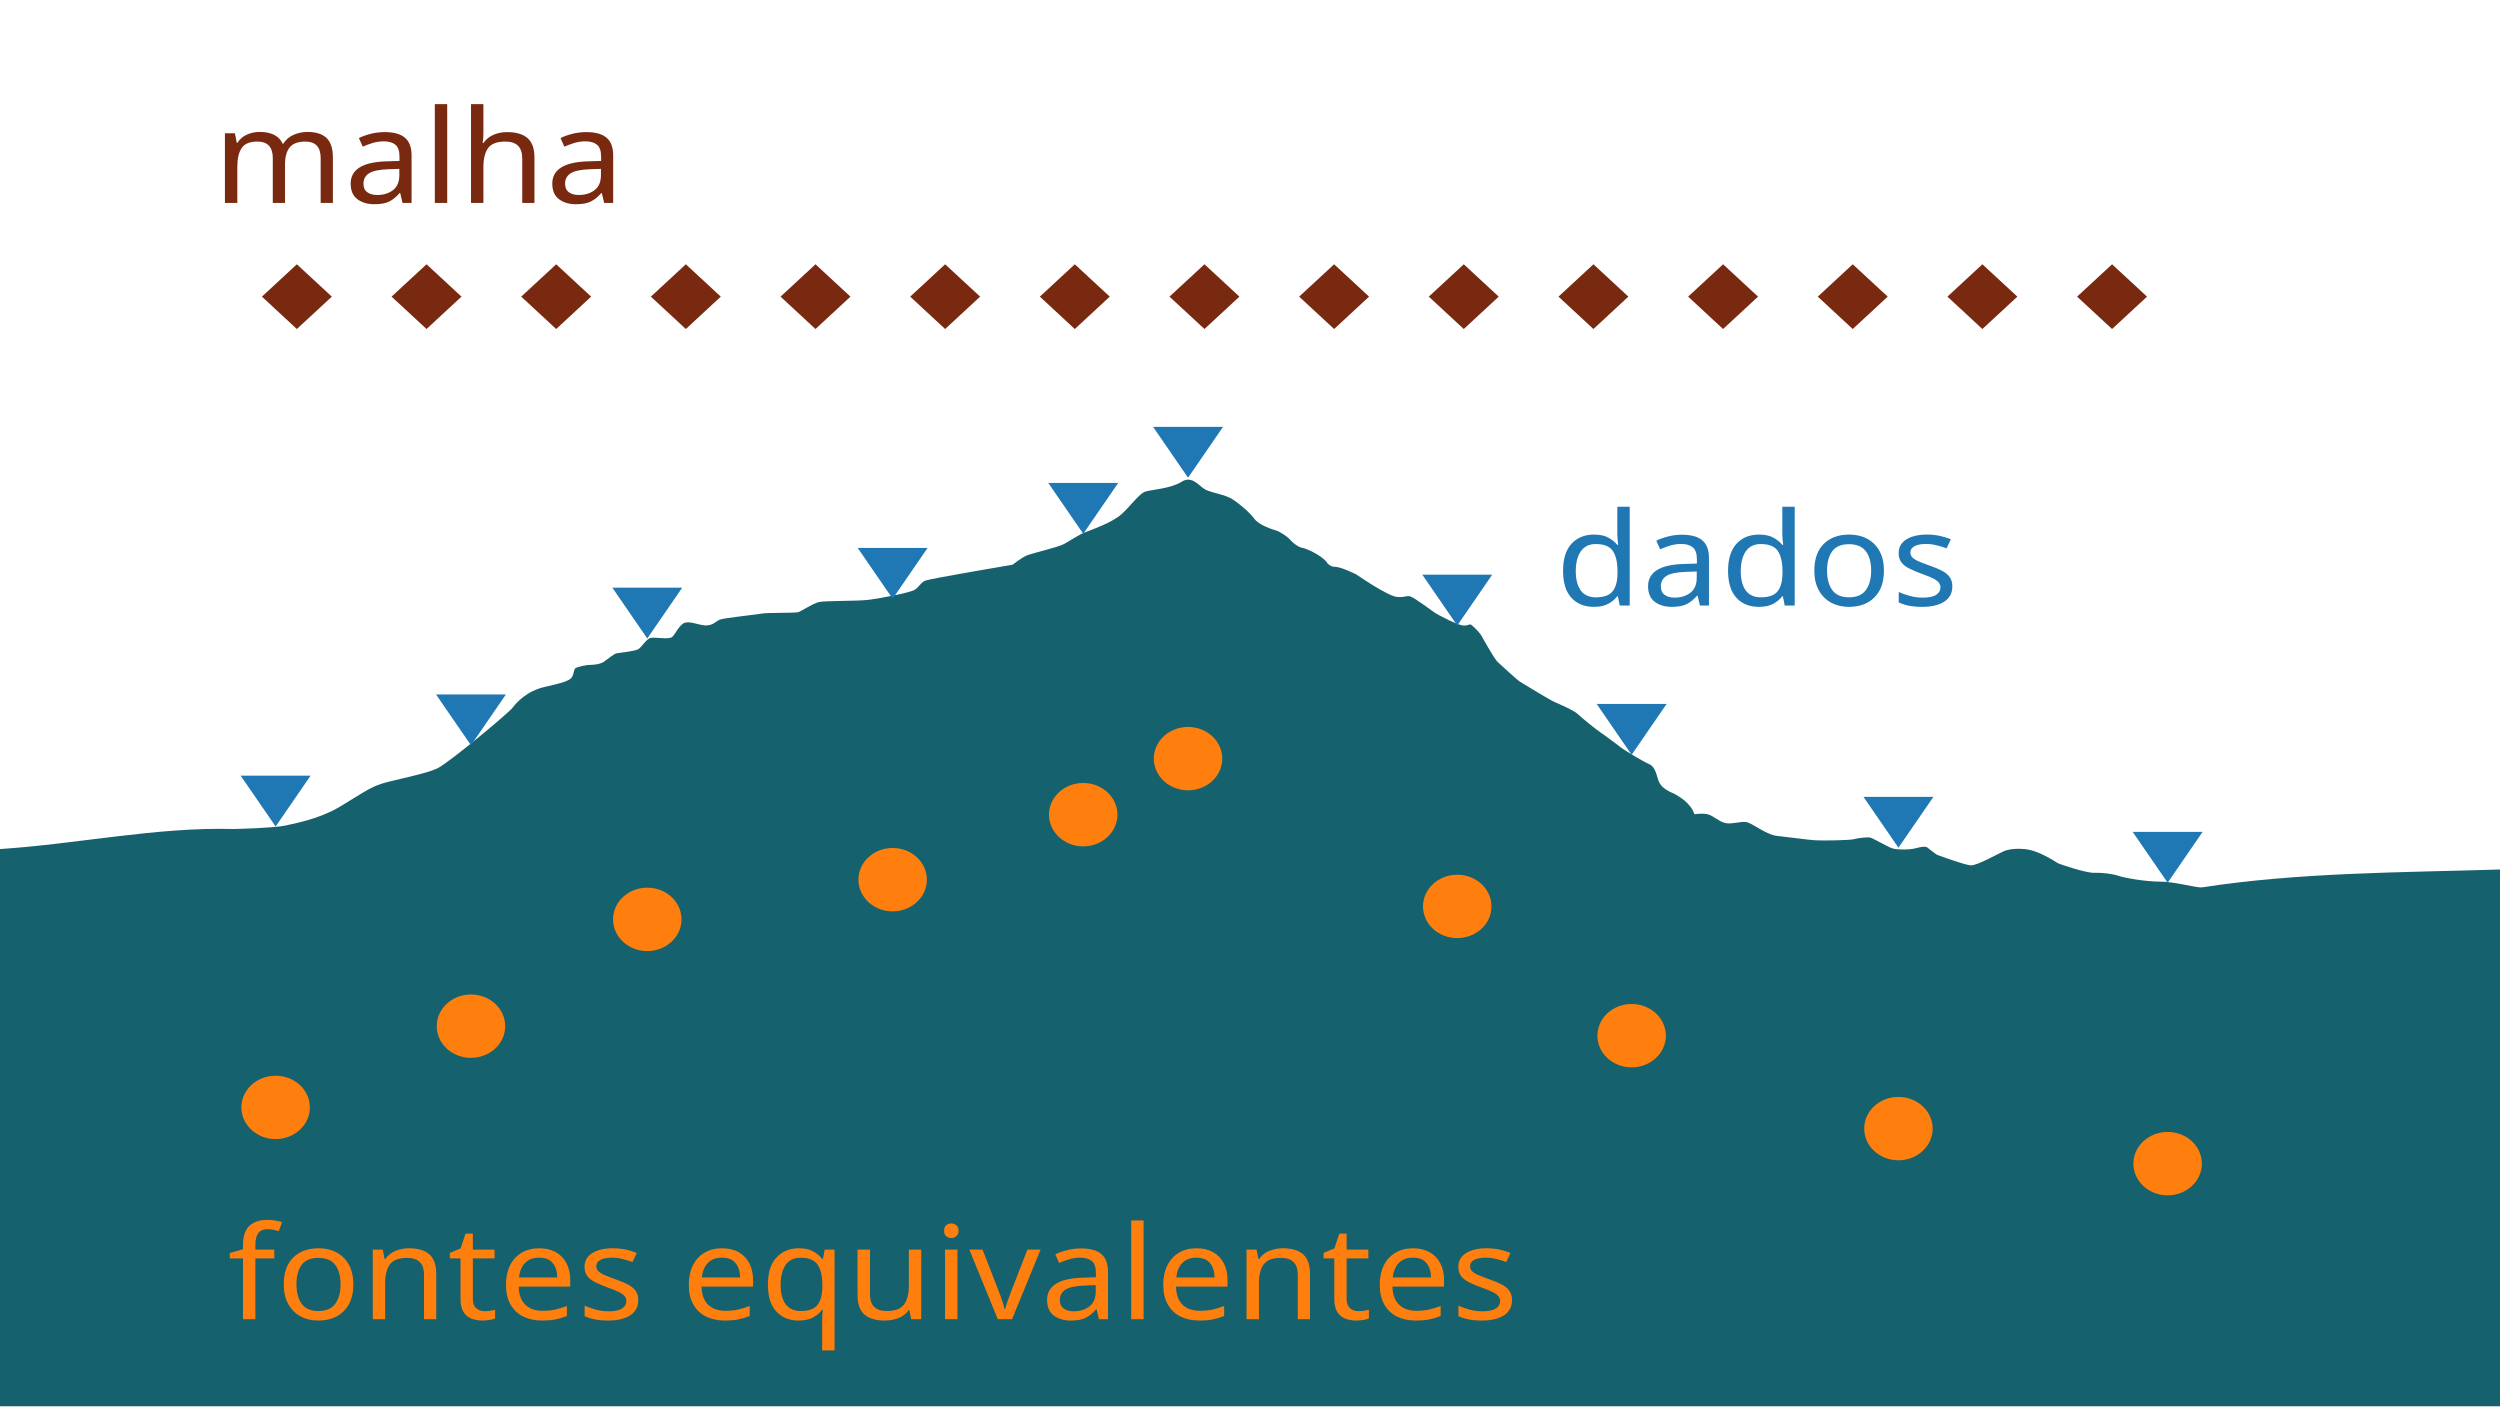
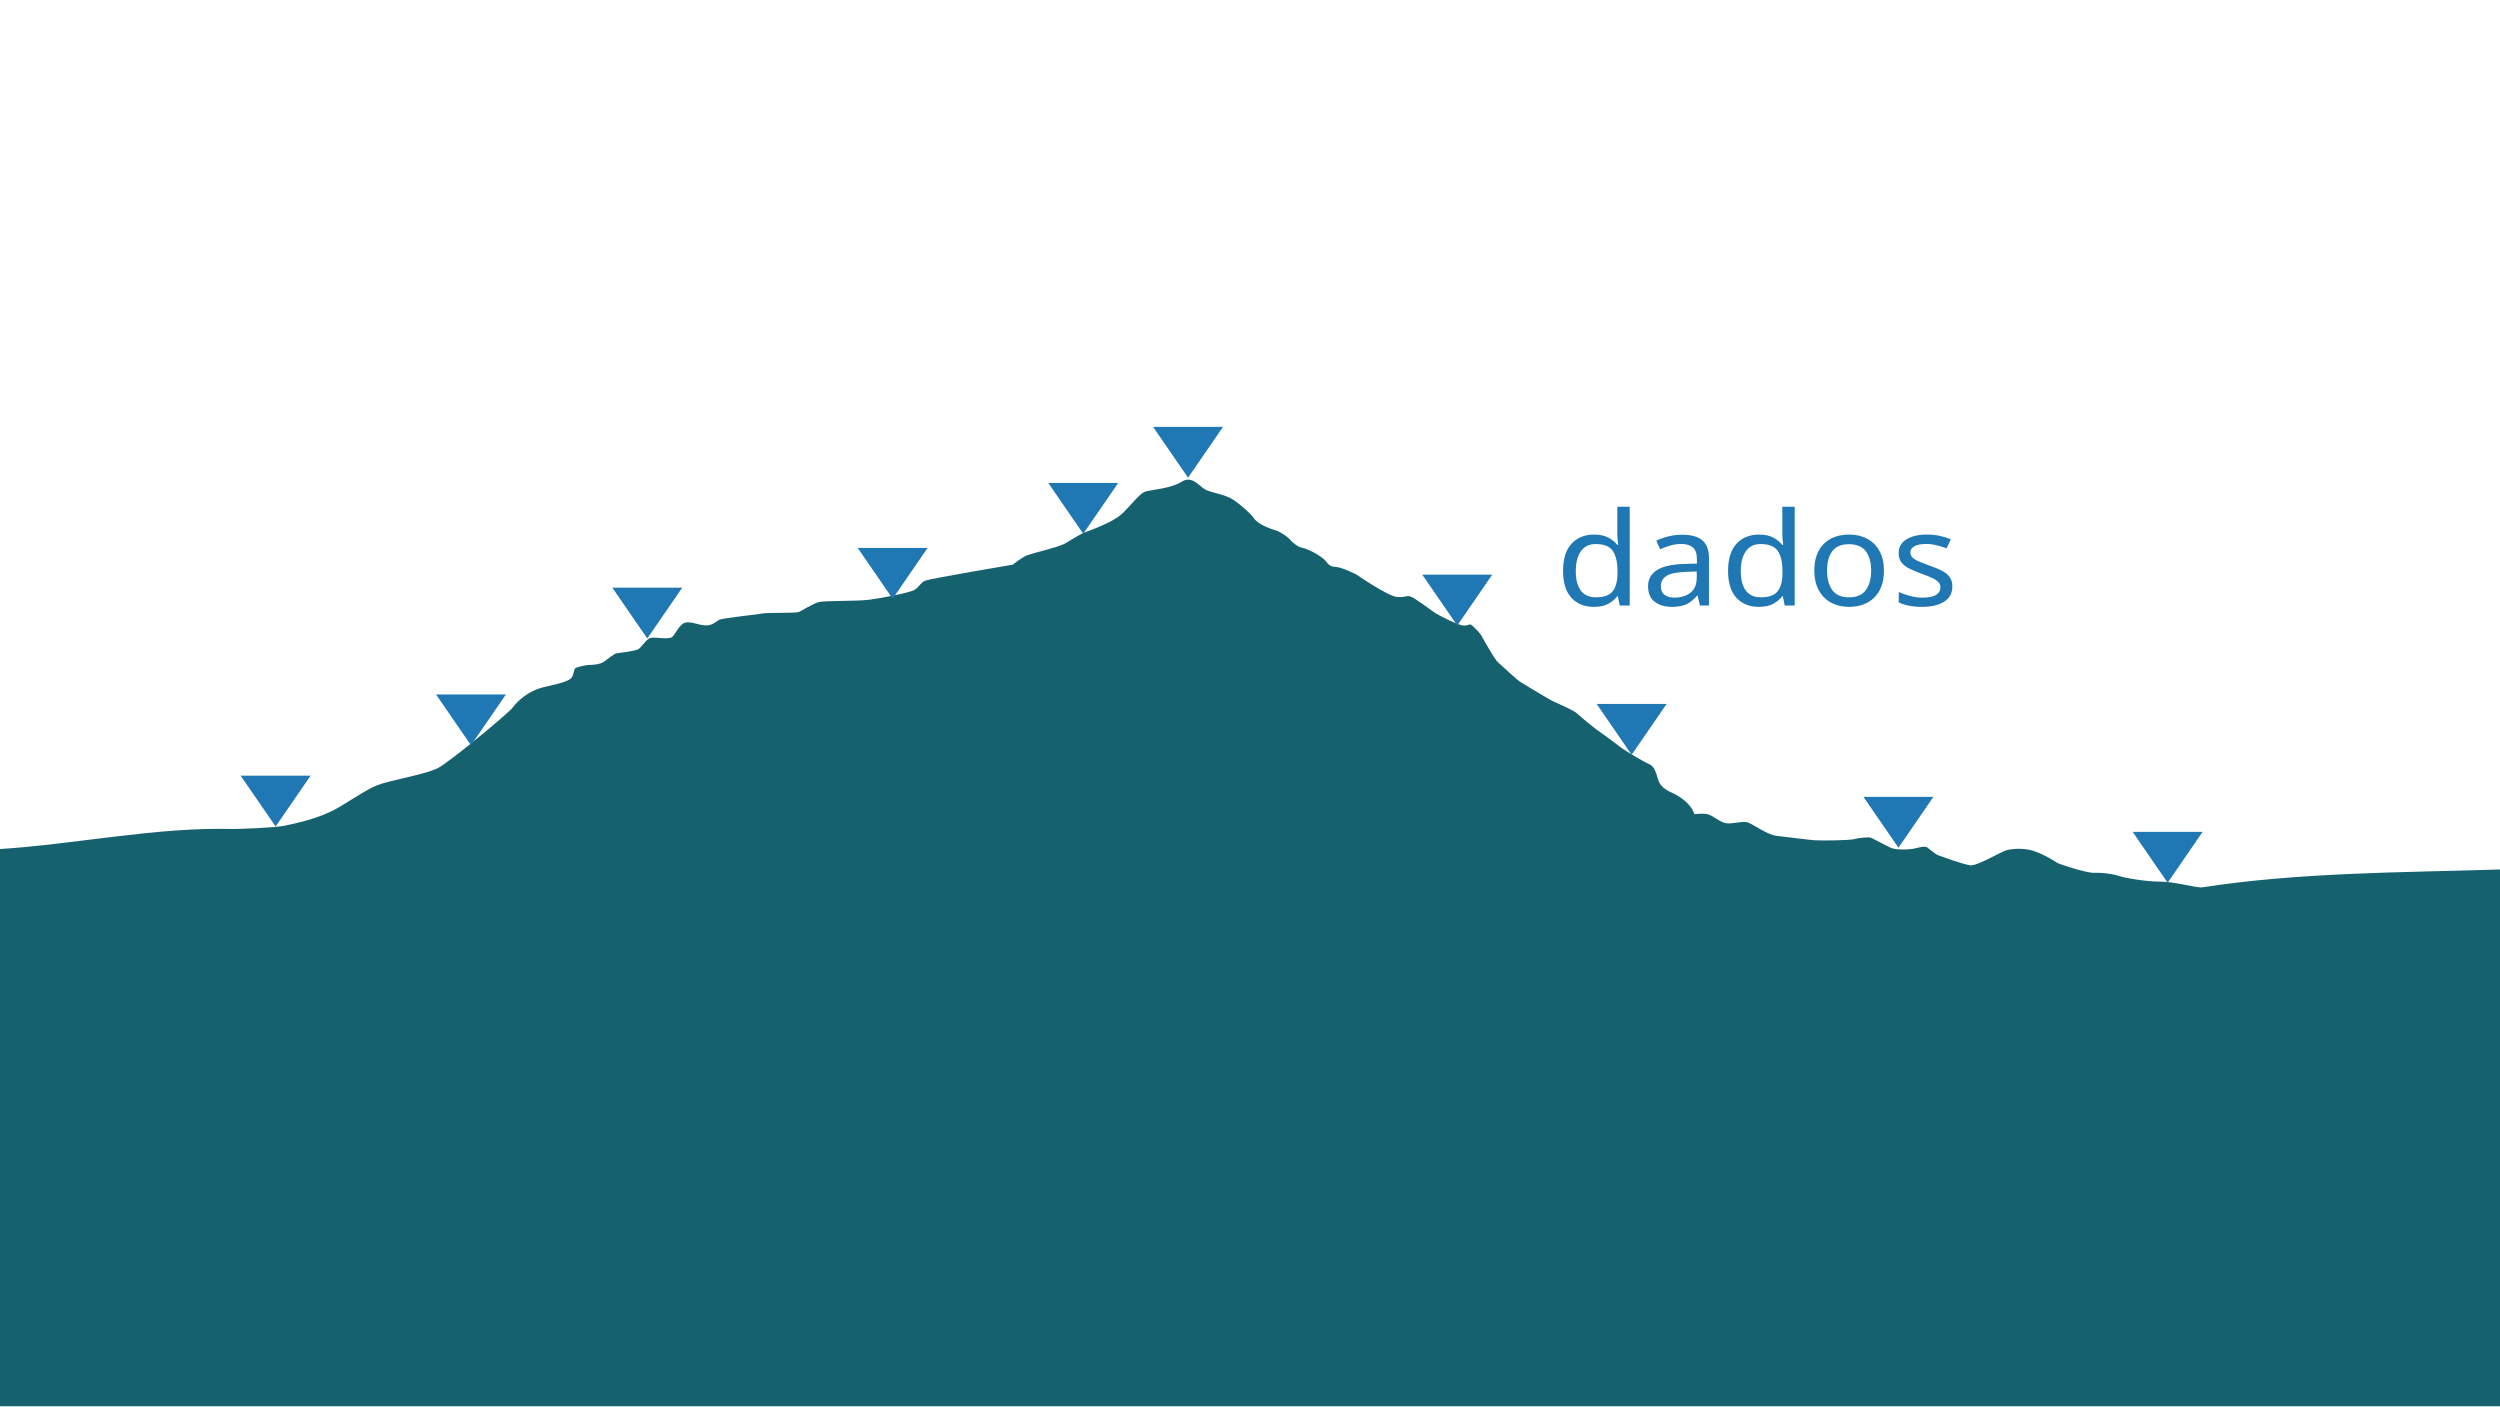
<svg xmlns="http://www.w3.org/2000/svg" width="1920" height="1080" viewBox="0 0 508 285.75" version="1.1" id="svg23128">
  <defs id="defs23125" />
  <g id="layer1">
    <path d="m 0,172.527 c 15.651,-1.019 31.938,-4.505 47.34,-4.074 0.98,0 8.435,-0.226 10.517,-0.676 2.074,-0.452 6.967,-1.361 11.005,-3.739 4.029,-2.377 6.229,-4.074 8.922,-4.865 2.687,-0.794 8.799,-1.927 11.124,-3.056 2.324,-1.133 14.547,-11.323 15.278,-12.341 0.738,-1.018 2.937,-3.397 6.481,-4.189 3.55,-0.794 5.011,-1.244 5.504,-1.92 0.488,-0.683 0.364,-1.632 0.795,-1.916 0.431,-0.277 2.247,-0.637 2.721,-0.637 0.474,0 2.206,-0.037 3.07,-0.676 0.862,-0.645 2.053,-1.567 2.443,-1.663 0.39,-0.104 3.82,-0.419 4.538,-0.883 0.709,-0.459 1.552,-2.018 2.436,-2.262 0.891,-0.239 3.765,0.424 4.455,-0.239 0.69,-0.657 1.454,-2.566 2.618,-2.874 1.162,-0.31 2.965,0.619 4.335,0.568 1.379,-0.059 1.825,-0.813 2.687,-1.173 0.862,-0.362 7.691,-1.044 8.603,-1.244 0.905,-0.2 6.737,-0.078 7.343,-0.277 0.606,-0.2 2.896,-1.721 4.148,-2.044 1.254,-0.315 7.783,-0.16 10.246,-0.477 2.464,-0.322 8.387,-1.444 9.292,-2.043 0.905,-0.599 1.169,-1.437 2.117,-1.843 0.953,-0.399 17.769,-3.242 17.769,-3.242 0,0 1.858,-1.521 3.063,-1.958 1.212,-0.439 6.014,-1.561 7.266,-2.198 1.253,-0.645 3.07,-1.922 4.323,-2.404 1.253,-0.478 5.575,-1.998 7.434,-3.681 1.858,-1.681 3.626,-4.202 4.838,-4.602 1.21,-0.399 5.185,-0.599 7.391,-2.005 2.206,-1.397 3.585,1 4.929,1.643 1.336,0.639 3.89,0.96 5.36,1.883 1.468,0.916 3.633,2.797 4.496,4.003 0.862,1.198 3.501,2.12 4.364,2.358 0.864,0.239 2.423,1.322 2.812,1.798 0.383,0.483 1.595,1.566 2.507,1.721 0.903,0.162 3.626,1.366 4.927,2.803 0,0 0.558,1.084 1.81,1.084 1.253,0 4.323,1.559 4.323,1.559 0,0 6.397,4.44 8.304,4.564 1.899,0.116 1.81,-0.401 2.721,-0.084 0.905,0.322 4.282,2.881 4.97,3.325 0.69,0.439 4.581,2.521 5.791,2.559 1.212,0.037 1.121,-0.521 1.727,0 0.606,0.523 1.643,1.561 1.99,2.244 0.349,0.683 2.639,4.679 3.154,5.123 0.522,0.439 3.89,3.641 4.627,4.08 0.732,0.437 5.875,3.602 6.962,4.085 1.078,0.477 3.974,1.721 4.704,2.437 0.738,0.721 3.849,3.242 4.713,3.803 0.862,0.559 3.542,2.603 4.239,3.125 0.688,0.516 4.405,2.759 5.36,3.158 0.946,0.399 1.377,0.883 1.983,3.08 0.606,2.204 2.728,2.681 3.549,3.164 0.821,0.477 3.154,1.798 3.884,4.041 0,0 1.739,-0.257 2.769,0.028 1.032,0.277 2.361,1.566 3.633,1.792 1.267,0.226 2.903,-0.393 4.114,-0.226 1.212,0.168 4.05,2.579 6.229,2.805 2.179,0.224 6.112,0.785 7.748,0.896 1.636,0.109 7.142,0 7.928,-0.226 0.786,-0.226 2.659,-0.446 3.264,-0.335 0.606,0.109 3.633,1.958 4.663,2.242 1.023,0.277 3.264,0.219 4.114,0.051 0.841,-0.167 2.297,-0.67 2.84,-0.277 0.549,0.394 1.698,1.399 2.177,1.567 0.488,0.166 5.451,2.016 6.718,2.074 1.274,0.058 5.875,-2.577 6.898,-2.97 1.03,-0.394 3.696,-0.671 5.875,0.058 2.177,0.728 4.357,2.127 4.774,2.41 0.426,0.277 5.875,2.069 7.448,2.016 1.573,-0.058 3.626,0.168 4.963,0.612 1.329,0.452 5.561,1.18 8.471,1.18 2.903,0 6.953,1.18 8.409,1.18 20.037,-3.087 40.404,-3.01 60.661,-3.648 V 285.75 H 0 Z" style="fill:#15616d;fill-opacity:1;fill-rule:nonzero;stroke:none;stroke-width:1.715" id="path228-3" />
    <g id="g22858" transform="matrix(5.050946,0,0,4.676802,-1296.437,-450.9649)">
      <path d="m 343.877,134.779 -1.407,-2.209 h 2.813 z" style="fill:#1f77b4;fill-opacity:1;fill-rule:nonzero;stroke:none;stroke-width:0.353" id="path230-6" />
      <path d="m 333.047,133.257 -1.407,-2.208 h 2.813 z" style="fill:#1f77b4;fill-opacity:1;fill-rule:nonzero;stroke:none;stroke-width:0.353" id="path232-7" />
      <path d="m 322.313,129.22 -1.406,-2.209 h 2.813 z" style="fill:#1f77b4;fill-opacity:1;fill-rule:nonzero;stroke:none;stroke-width:0.353" id="path234-5" />
      <path d="m 315.298,123.603 -1.407,-2.209 h 2.813 z" style="fill:#1f77b4;fill-opacity:1;fill-rule:nonzero;stroke:none;stroke-width:0.353" id="path236-3" />
      <path d="m 304.468,117.181 -1.407,-2.208 h 2.813 z" style="fill:#1f77b4;fill-opacity:1;fill-rule:nonzero;stroke:none;stroke-width:0.353" id="path238-5" />
      <path d="m 300.251,119.618 -1.407,-2.209 h 2.813 z" style="fill:#1f77b4;fill-opacity:1;fill-rule:nonzero;stroke:none;stroke-width:0.353" id="path240-6" />
      <path d="m 292.584,122.441 -1.407,-2.209 h 2.812 z" style="fill:#1f77b4;fill-opacity:1;fill-rule:nonzero;stroke:none;stroke-width:0.353" id="path242-2" />
      <path d="m 282.712,124.167 -1.406,-2.209 h 2.813 z" style="fill:#1f77b4;fill-opacity:1;fill-rule:nonzero;stroke:none;stroke-width:0.353" id="path244-9" />
      <path d="m 275.62,128.807 -1.407,-2.209 h 2.812 z" style="fill:#1f77b4;fill-opacity:1;fill-rule:nonzero;stroke:none;stroke-width:0.353" id="path246-1" />
      <path d="m 267.761,132.336 -1.407,-2.208 h 2.813 z" style="fill:#1f77b4;fill-opacity:1;fill-rule:nonzero;stroke:none;stroke-width:0.353" id="path248-2" />
    </g>
-     <path d="M 60.321,66.857 53.22,60.276 60.321,53.703 67.427,60.276 Z" style="fill:#78290f;fill-opacity:1;fill-rule:nonzero;stroke:none;stroke-width:1.715" id="path270-8" />
-     <path d="m 86.672,66.857 -7.108,-6.581 7.108,-6.573 7.099,6.573 z" style="fill:#78290f;fill-opacity:1;fill-rule:nonzero;stroke:none;stroke-width:1.715" id="path272-7" />
-     <path d="m 113.017,66.857 -7.106,-6.581 7.106,-6.573 7.099,6.573 z" style="fill:#78290f;fill-opacity:1;fill-rule:nonzero;stroke:none;stroke-width:1.715" id="path274-9" />
-     <path d="m 139.362,66.857 -7.106,-6.581 7.106,-6.573 7.099,6.573 z" style="fill:#78290f;fill-opacity:1;fill-rule:nonzero;stroke:none;stroke-width:1.715" id="path276-2" />
-     <path d="m 165.707,66.857 -7.099,-6.581 7.099,-6.573 7.106,6.573 z" style="fill:#78290f;fill-opacity:1;fill-rule:nonzero;stroke:none;stroke-width:1.715" id="path278-0" />
-     <path d="m 192.052,66.857 -7.099,-6.581 7.099,-6.573 7.108,6.573 z" style="fill:#78290f;fill-opacity:1;fill-rule:nonzero;stroke:none;stroke-width:1.715" id="path280-2" />
-     <path d="m 218.398,66.857 -7.101,-6.581 7.101,-6.573 7.106,6.573 z" style="fill:#78290f;fill-opacity:1;fill-rule:nonzero;stroke:none;stroke-width:1.715" id="path282-3" />
-     <path d="m 244.75,66.857 -7.108,-6.581 7.108,-6.573 7.099,6.573 z" style="fill:#78290f;fill-opacity:1;fill-rule:nonzero;stroke:none;stroke-width:1.715" id="path284-7" />
-     <path d="m 271.095,66.857 -7.108,-6.581 7.108,-6.573 7.099,6.573 z" style="fill:#78290f;fill-opacity:1;fill-rule:nonzero;stroke:none;stroke-width:1.715" id="path286-5" />
-     <path d="m 297.44,66.857 -7.106,-6.581 7.106,-6.573 7.099,6.573 z" style="fill:#78290f;fill-opacity:1;fill-rule:nonzero;stroke:none;stroke-width:1.715" id="path288-9" />
-     <path d="m 323.785,66.857 -7.099,-6.581 7.099,-6.573 7.099,6.573 z" style="fill:#78290f;fill-opacity:1;fill-rule:nonzero;stroke:none;stroke-width:1.715" id="path290-2" />
-     <path d="m 350.13,66.857 -7.099,-6.581 7.099,-6.573 7.106,6.573 z" style="fill:#78290f;fill-opacity:1;fill-rule:nonzero;stroke:none;stroke-width:1.715" id="path292-2" />
-     <path d="m 376.474,66.857 -7.099,-6.581 7.099,-6.573 7.108,6.573 z" style="fill:#78290f;fill-opacity:1;fill-rule:nonzero;stroke:none;stroke-width:1.715" id="path294-8" />
-     <path d="m 402.821,66.857 -7.101,-6.581 7.101,-6.573 7.106,6.573 z" style="fill:#78290f;fill-opacity:1;fill-rule:nonzero;stroke:none;stroke-width:1.715" id="path296-9" />
-     <path d="m 429.173,66.857 -7.108,-6.581 7.108,-6.573 7.099,6.573 z" style="fill:#78290f;fill-opacity:1;fill-rule:nonzero;stroke:none;stroke-width:1.715" id="path298-7" />
    <text xml:space="preserve" style="font-variant:normal;font-weight:500;font-size:27.433px;font-family:'Poppins Medium';-inkscape-font-specification:Poppins-Medium;writing-mode:lr-tb;fill:#1f77b4;fill-opacity:1;fill-rule:nonzero;stroke:none;stroke-width:1.715" id="text320-3" x="304.111" y="127.871" transform="scale(1.03923,0.9622504)">
      <tspan id="tspan318-6" style="stroke-width:1.715" x="304.111" y="127.871">dados</tspan>
    </text>
-     <text xml:space="preserve" style="font-variant:normal;font-weight:500;font-size:27.433px;font-family:'Poppins Medium';-inkscape-font-specification:Poppins-Medium;writing-mode:lr-tb;fill:#ff7f0e;fill-opacity:1;fill-rule:nonzero;stroke:none;stroke-width:1.715" id="text610-1" x="44.529" y="278.583" transform="scale(1.03923,0.9622504)">
-       <tspan id="tspan608-2" style="stroke-width:1.715" x="44.529" y="278.583">fontes equivalentes</tspan>
-     </text>
-     <text xml:space="preserve" style="font-variant:normal;font-weight:500;font-size:27.433px;font-family:'Poppins Medium';-inkscape-font-specification:Poppins-Medium;writing-mode:lr-tb;fill:#78290f;fill-opacity:1;fill-rule:nonzero;stroke:none;stroke-width:1.715" id="text614-9" x="41.654" y="42.847" transform="scale(1.03923,0.9622504)">
-       <tspan id="tspan612-3" style="stroke-width:1.715" x="41.654" y="42.847">malha</tspan>
-     </text>
-     <g id="g23061" transform="matrix(5.050946,0,0,4.676802,-1296.437,-462.9648)">
-       <path d="m 345.253,149.55 c 0,0.759 -0.616,1.377 -1.377,1.377 -0.761,0 -1.377,-0.617 -1.377,-1.377 0,-0.761 0.616,-1.377 1.377,-1.377 0.761,0 1.377,0.616 1.377,1.377 z" style="fill:#ff7f0e;fill-opacity:1;fill-rule:nonzero;stroke:none;stroke-width:0.353" id="path250-7" />
-       <path d="m 334.423,148.028 c 0,0.759 -0.616,1.377 -1.377,1.377 -0.761,0 -1.377,-0.617 -1.377,-1.377 0,-0.761 0.616,-1.377 1.377,-1.377 0.761,0 1.377,0.616 1.377,1.377 z" style="fill:#ff7f0e;fill-opacity:1;fill-rule:nonzero;stroke:none;stroke-width:0.353" id="path252-0" />
-       <path d="m 323.69,143.991 c 0,0.759 -0.617,1.377 -1.377,1.377 -0.761,0 -1.377,-0.617 -1.377,-1.377 0,-0.761 0.616,-1.377 1.377,-1.377 0.759,0 1.377,0.616 1.377,1.377 z" style="fill:#ff7f0e;fill-opacity:1;fill-rule:nonzero;stroke:none;stroke-width:0.353" id="path254-9" />
-       <path d="m 316.674,138.374 c 0,0.759 -0.616,1.377 -1.377,1.377 -0.761,0 -1.377,-0.617 -1.377,-1.377 0,-0.761 0.616,-1.377 1.377,-1.377 0.761,0 1.377,0.616 1.377,1.377 z" style="fill:#ff7f0e;fill-opacity:1;fill-rule:nonzero;stroke:none;stroke-width:0.353" id="path256-3" />
-       <path d="m 305.844,131.953 c 0,0.759 -0.617,1.377 -1.377,1.377 -0.761,0 -1.377,-0.617 -1.377,-1.377 0,-0.761 0.616,-1.377 1.377,-1.377 0.76,0 1.377,0.616 1.377,1.377 z" style="fill:#ff7f0e;fill-opacity:1;fill-rule:nonzero;stroke:none;stroke-width:0.353" id="path258-6" />
-       <path d="m 301.627,134.388 c 0,0.759 -0.616,1.377 -1.377,1.377 -0.761,0 -1.377,-0.617 -1.377,-1.377 0,-0.761 0.616,-1.377 1.377,-1.377 0.761,0 1.377,0.616 1.377,1.377 z" style="fill:#ff7f0e;fill-opacity:1;fill-rule:nonzero;stroke:none;stroke-width:0.353" id="path260-0" />
-       <path d="m 293.96,137.212 c 0,0.759 -0.616,1.377 -1.377,1.377 -0.76,0 -1.377,-0.617 -1.377,-1.377 0,-0.761 0.617,-1.377 1.377,-1.377 0.761,0 1.377,0.616 1.377,1.377 z" style="fill:#ff7f0e;fill-opacity:1;fill-rule:nonzero;stroke:none;stroke-width:0.353" id="path262-6" />
-       <path d="m 284.089,138.937 c 0,0.759 -0.616,1.377 -1.377,1.377 -0.761,0 -1.377,-0.617 -1.377,-1.377 0,-0.761 0.616,-1.377 1.377,-1.377 0.761,0 1.377,0.616 1.377,1.377 z" style="fill:#ff7f0e;fill-opacity:1;fill-rule:nonzero;stroke:none;stroke-width:0.353" id="path264-2" />
-       <path d="m 276.996,143.577 c 0,0.759 -0.616,1.377 -1.377,1.377 -0.761,0 -1.377,-0.617 -1.377,-1.377 0,-0.761 0.616,-1.377 1.377,-1.377 0.761,0 1.377,0.616 1.377,1.377 z" style="fill:#ff7f0e;fill-opacity:1;fill-rule:nonzero;stroke:none;stroke-width:0.353" id="path266-6" />
-       <path d="m 269.138,147.107 c 0,0.759 -0.617,1.377 -1.378,1.377 -0.76,0 -1.377,-0.617 -1.377,-1.377 0,-0.761 0.617,-1.377 1.377,-1.377 0.761,0 1.378,0.616 1.378,1.377 z" style="fill:#ff7f0e;fill-opacity:1;fill-rule:nonzero;stroke:none;stroke-width:0.353" id="path268-1" />
-     </g>
  </g>
</svg>
